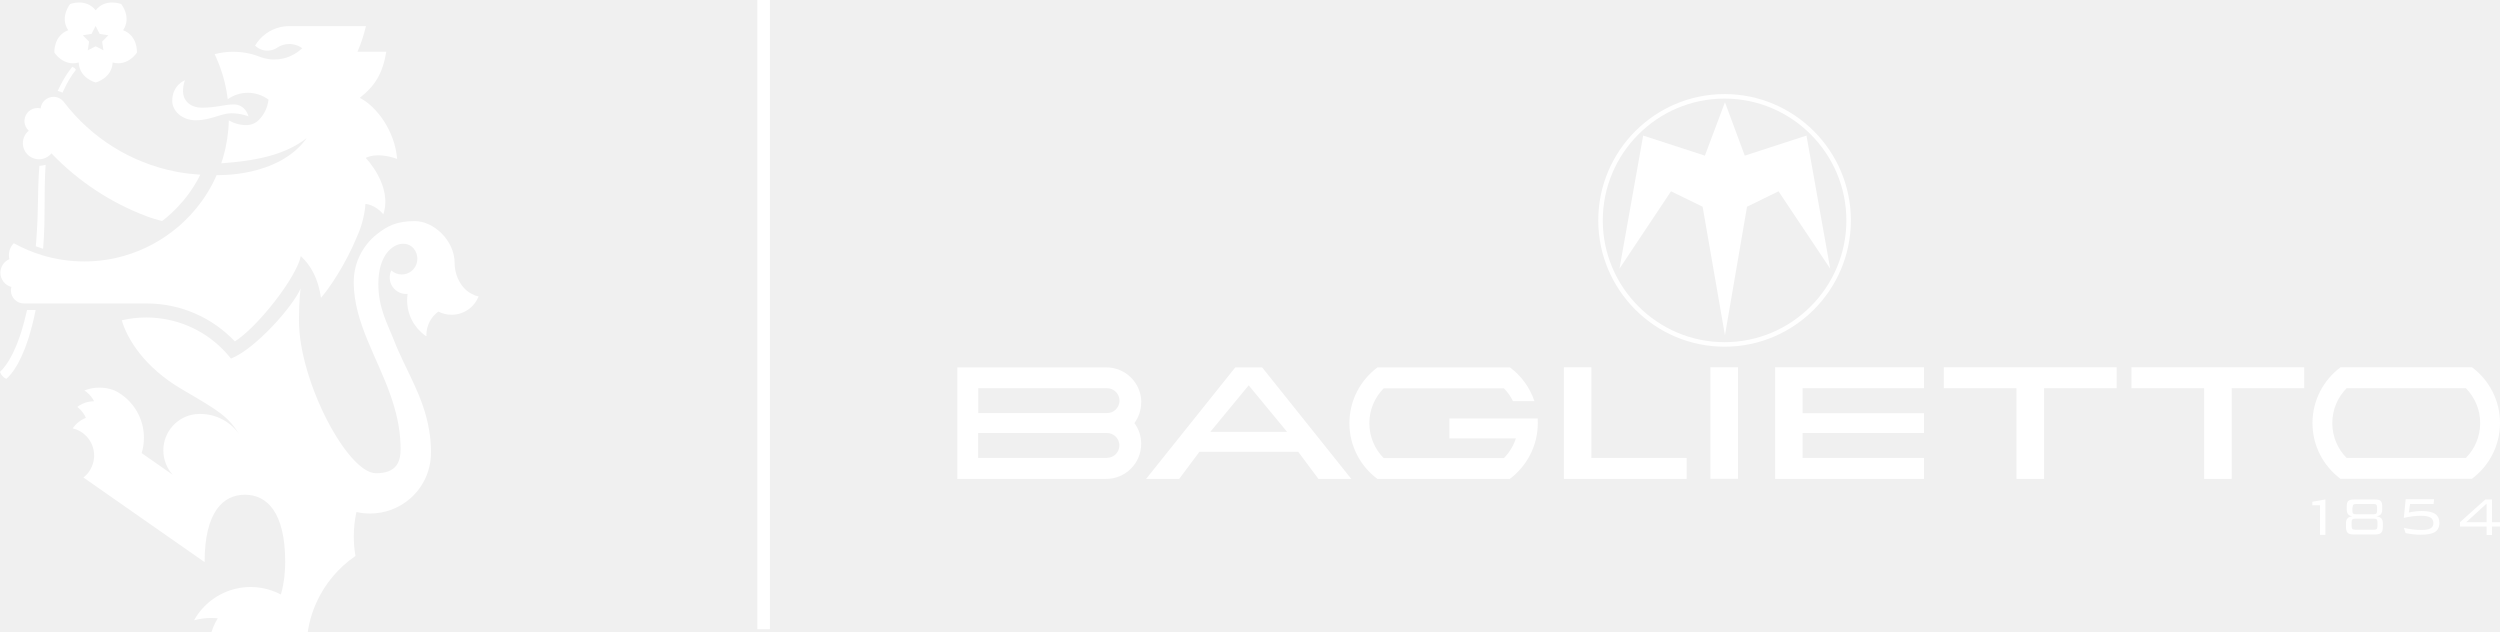
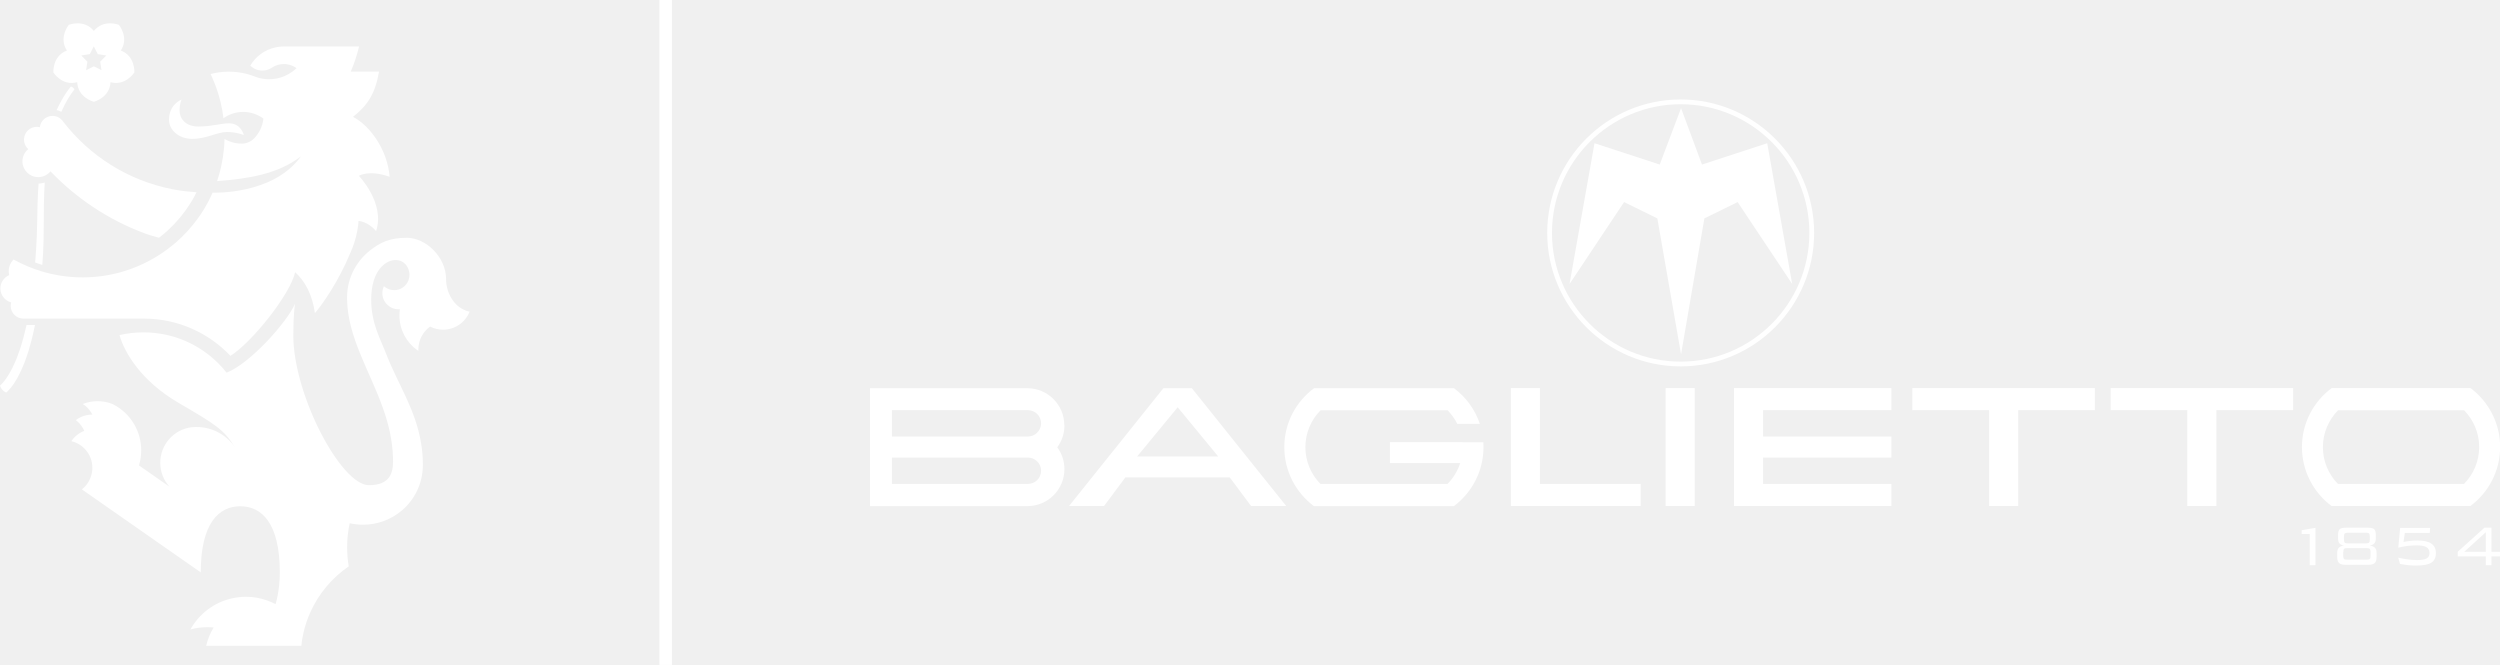
- <svg xmlns="http://www.w3.org/2000/svg" xmlns:xlink="http://www.w3.org/1999/xlink" id="Layer_2" data-name="Layer 2" viewBox="0 0 199.31 50.36">
+ <svg xmlns="http://www.w3.org/2000/svg" xmlns:xlink="http://www.w3.org/1999/xlink" id="Layer_2" data-name="Layer 2" viewBox="0 0 199.31 53.01">
  <defs>
    <style>
      .cls-1 {
        fill: none;
        stroke: #fff;
        stroke-miterlimit: 10;
      }

      .cls-2 {
        fill: #fff;
      }
    </style>
    <symbol id="Derthona_lion_monochrome_white" data-name="Derthona lion monochrome white" viewBox="0 0 71.99 95.4">
      <g id="Derthona_Lion_White" data-name="Derthona Lion White">
        <g>
          <path class="cls-2" d="M18.52,4.17c1.32-1.99-.29-3.94-.29-3.94,0,0-2.35-.93-3.84.94-1.49-1.87-3.84-.94-3.84-.94,0,0-1.61,1.95-.29,3.94-2.24.84-2.08,3.36-2.08,3.36,0,0,1.35,2.14,3.66,1.49.1,2.39,2.55,3.01,2.55,3.01,0,0,2.45-.63,2.55-3.01,2.3.64,3.66-1.49,3.66-1.49,0,0,.16-2.52-2.08-3.36ZM15.58,7.19l-1.19-.6-1.19.6.2-1.31-.94-.95,1.31-.21.61-1.19.61,1.19,1.31.21-.94.95.2,1.31Z" />
          <path class="cls-2" d="M33.84,86.27s0,0,0,0" />
          <path class="cls-2" d="M6.29,36.98c-.28-.09-.54-.18-.78-.27l-.12-.04s.29-3.23.32-6.64.21-5.47.21-5.47h.14c.19-.02.39-.05.59-.1l.21-.05s-.16,1.86-.15,6.13-.23,6.5-.23,6.5l-.2-.06Z" />
          <path class="cls-2" d="M0,55.55s.08-.07.12-.11c.1-.11.26-.27.35-.37.05-.07.13-.17.21-.27.08-.1.16-.2.22-.28l.09-.14.4-.61c.06-.11.17-.31.27-.5.1-.18.19-.35.25-.46.07-.14.22-.49.34-.75l.12-.26c.13-.26.27-.67.4-1.02.05-.13.09-.26.13-.37.02-.06.05-.13.08-.21.06-.16.13-.35.17-.49.33-1.05.63-2.17.89-3.33l.03-.13h1.29l-.04.2c-.16.76-.31,1.46-.49,2.14l-.47,1.69c-.11.31-.24.69-.36,1.05l-.22.62c-.08.17-.15.35-.22.53-.19.45-.38.91-.59,1.29l-.36.7-.54.86c-.11.15-.16.22-.22.29-.04.06-.09.11-.15.2l-.13.16s-.07.08-.1.11l-.05.05c-.12.13-.28.31-.46.47,0,0-.3-.09-.6-.43s-.35-.63-.35-.63Z" />
          <path class="cls-2" d="M9.25,13.49c-.13-.06-.26-.11-.39-.14l-.18-.05.08-.17c.44-.93.87-1.69,1.29-2.33.22-.33.49-.73.82-1.12,0,0,.14.03.31.16s.23.29.23.29c-.68.85-1.32,1.92-1.94,3.29l-.07.15-.15-.07Z" />
          <g>
            <path class="cls-2" d="M35.05,7.42h-.15s0,0,0,0c.05,0,.09,0,.14,0h0Z" />
            <path class="cls-2" d="M30.12,25.91c-.18.38-.38.75-.59,1.11-.09.15-.18.31-.27.45-.02.04-.06.09-.08.13-.96,1.53-2.12,2.92-3.45,4.14-.43.4-.88.78-1.35,1.13h0c-.91-.26-1.35-.35-2.23-.68-5.51-2.06-10.42-5.33-14.41-9.5-.45.54-1.13.89-1.88.89-1.33,0-2.42-1.08-2.42-2.42,0-.75.34-1.43.89-1.87-.4-.36-.65-.87-.65-1.46,0-.06,0-.11.01-.17.08-1,.92-1.79,1.95-1.79.16,0,.32.02.47.06.1-.98.94-1.74,1.94-1.74.6,0,1.14.27,1.5.7.03.04.07.09.1.14,0,0,.01.01.02.02,4.06,5.27,9.96,9.05,16.74,10.38.14.03.28.06.43.08,1.03.19,2.21.32,3.29.39Z" />
            <path class="cls-2" d="M29.51,17.71c2.18,0,3.78-1.05,5.28-1.05s2.59.47,2.59.47c0,0-.4-1.8-2.25-1.8-1.33,0-2.56.49-4.75.49-1.93,0-2.85-1.24-2.85-2.42s.31-1.71.31-1.71c0,0-1.93.7-1.93,3.1,0,1.5,1.42,2.93,3.6,2.93Z" />
            <path class="cls-2" d="M64.13,50.17s0-.06,0-.09c-.05,0-.11-.01-.16-.02.05.04.11.07.16.11Z" />
            <path class="cls-2" d="M36.55,65.87c-.15-.31-.32-.6-.51-.88.18.29.35.58.51.88Z" />
            <g>
              <path class="cls-2" d="M45.38,41.57h0s0,.01,0,.02c0,0,0-.01,0-.02Z" />
              <polygon class="cls-2" points="45.37 41.6 45.37 41.59 45.37 41.59 45.37 41.59 45.37 41.59 45.37 41.6" />
              <path class="cls-2" d="M71.34,43.99c-1.71-.59-2.95-2.66-2.95-4.77,0-3.42-3.13-6.34-6.01-6.34-2.73,0-4.14.75-5.71,1.99-.98.78-1.79,1.76-2.39,2.87-.69,1.28-1.07,2.75-1.07,4.3v.24c.09,5.87,3.46,10.94,5.51,16.74.84,2.37,1.45,4.85,1.53,7.56,0,.2.01.4.01.6,0,1.84-.56,3.63-3.7,3.63-4.28,0-11.59-13.86-11.59-22.96,0-3.23.24-4.69.26-4.86-1.12,2.68-6.81,9.13-10.49,10.57-.4-.51-.84-1-1.3-1.46-2.93-2.92-6.97-4.72-11.44-4.72-1.27,0-2.5.14-3.68.42.78,2.75,3.38,7.07,9.03,10.37,5.65,3.3,6.96,4.08,8.67,6.83-1.28-1.88-3.44-3.11-5.88-3.11h-.18c-.18,0-.35.02-.53.03,0,0-.01,0-.02,0-2.73.32-4.84,2.64-4.84,5.45,0,1.41.53,2.7,1.41,3.67l-4.67-3.26c.22-.73.34-1.51.34-2.32,0-1.44-.39-2.8-1.06-3.96-.77-1.33-1.91-2.42-3.29-3.11-.12-.06-.24-.1-.37-.14-.62-.21-1.28-.32-1.97-.32-.8,0-1.57.15-2.27.43.51.32.95.76,1.27,1.28.07.11.14.22.2.34-.31,0-.62.04-.91.1-.6.13-1.15.39-1.62.75.1.08.19.16.28.24.43.39.78.87,1.01,1.41-.81.31-1.5.87-1.98,1.58.78.18,1.48.58,2.02,1.14.05.04.09.09.13.14.67.75,1.07,1.72,1.07,2.8,0,.07,0,.13,0,.21-.04.69-.24,1.33-.57,1.9-.04.08-.09.15-.14.23-.24.37-.55.7-.9.97l11.71,8.18,6.52,4.55c0-7.59,2.8-10.14,6.06-10.14s6.06,2.55,6.06,10.14c0,1.09-.1,2.98-.65,4.87-.88-.46-1.84-.8-2.85-.98h0c-.55-.1-1.11-.15-1.69-.15-.73,0-1.45.08-2.14.24-2.74.61-5.05,2.38-6.38,4.77.83-.23,1.69-.35,2.58-.35.33,0,.66.02.98.05-.52.86-.91,1.8-1.14,2.8h14.59c.07-.67.17-1.32.32-1.96.24-1.08.59-2.12,1.03-3.11,1.28-2.89,3.35-5.35,5.92-7.11-.17-.95-.25-1.93-.25-2.93,0-1.27.13-2.5.4-3.68.65.15,1.34.23,2.04.23,2.27,0,4.34-.82,5.95-2.18,1.98-1.68,3.22-4.18,3.22-6.98v-.24c-.01-1.08-.1-2.1-.27-3.08-.85-5.25-3.57-9.1-5.34-13.68-.91-2.35-2.31-4.73-2.31-8.36,0-4.55,2.3-6.06,3.72-6.06s2.15,1.18,2.15,2.28c0,.3-.06.58-.16.84-.34.88-1.19,1.5-2.18,1.5-.61,0-1.17-.23-1.58-.61-.15.32-.24.68-.24,1.06,0,1.37,1.11,2.48,2.48,2.48.07,0,.14,0,.21,0-.04.31-.07.63-.07.95,0,2.2,1.08,4.14,2.75,5.33.05,0,.1.02.15.02v-.12c0-1.46.71-2.74,1.8-3.53.6.31,1.28.48,2,.48.95,0,1.84-.31,2.55-.83.07-.05.13-.1.2-.15.58-.47,1.03-1.08,1.31-1.79-.23-.04-.44-.09-.65-.17Z" />
              <path class="cls-2" d="M35.31,50.99c3.39-2.12,9.24-9.54,9.94-12.84,1.51,1.38,2.63,3.42,3.03,6.27,1.07-1.2,3.64-4.86,5.43-9.22.47-1.03.82-2.12,1.04-3.26,0-.02,0-.03.01-.05.01-.06.02-.12.03-.17.09-.48.16-.96.18-1.42,0,0,1.44.06,2.69,1.56,1.43-4.28-2.64-8.48-2.64-8.48,0,0,1.52-.98,4.72.15-.36-4.28-3.11-7.9-5.62-9.19,2.3-1.81,3.42-3.62,3.99-6.94h-4.33c.53-1.23.95-2.52,1.27-3.85h-11.54c-.29,0-.57.02-.84.06-.15.02-.31.05-.45.08-1.64.36-3.02,1.39-3.85,2.79.48.47,1.13.76,1.85.76.4,0,.77-.09,1.11-.24.12-.06.24-.12.35-.19,0,0,.02-.01.02-.02.52-.35,1.15-.55,1.82-.55.14,0,.28,0,.42.03.56.07,1.08.28,1.52.6-.2.19-.42.37-.64.54-.37.27-.77.5-1.2.68-.72.31-1.52.48-2.36.48-.04,0-.07,0-.11,0-.26,0-.51-.02-.76-.06-.44-.06-.87-.17-1.28-.33-.03-.01-.06-.02-.09-.04-.39-.15-.8-.28-1.21-.39-.87-.22-1.78-.34-2.72-.34-.05,0-.1,0-.14,0-.92.01-1.81.14-2.66.36.08.18.17.35.24.53.15.33.29.67.42,1.02.06.15.12.31.18.47.55,1.52.93,3.11,1.13,4.76.85-.61,1.9-.97,3.03-.97.53,0,1.04.08,1.52.23.32.1.63.23.92.38.23.12.44.26.65.41,0,.02,0,.03,0,.05,0,0,0,.01,0,.02-.14,1.16-.66,2.2-1.44,2.99-.48.49-1.14.77-1.82.78-.02,0-.04,0-.07,0-.96,0-1.86-.26-2.63-.71-.01.48-.04.96-.08,1.43-.08.91-.22,1.81-.41,2.68-.05.25-.11.51-.18.76-.14.54-.29,1.07-.47,1.59,4.67-.35,9.35-1.06,12.86-3.8-4.26,5.98-13.55,5.57-13.55,5.57-.19.44-.4.87-.62,1.3-.23.44-.47.87-.73,1.29-.29.48-.6.94-.93,1.39-.98,1.36-2.12,2.59-3.38,3.69-.07.06-.14.12-.22.18-2.33,1.97-5.07,3.45-8.08,4.31-1.89.54-3.89.83-5.96.83-2.17,0-4.27-.32-6.25-.91-1.52-.46-2.97-1.07-4.34-1.83-.46.46-.74,1.09-.74,1.79,0,.21.02.41.07.6-.79.34-1.35,1.13-1.35,2.04,0,1.03.7,1.89,1.65,2.15-.05.17-.07.35-.07.53,0,1.08.88,1.95,1.95,1.95h18.46c5.24,0,9.96,2.2,13.3,5.73Z" />
            </g>
          </g>
        </g>
      </g>
    </symbol>
  </defs>
  <g id="Layer_1-2" data-name="Layer 1">
    <g>
+       <line class="cls-1" x1="53.07" x2="53.07" y2="53.01" />
      <g>
-         <rect class="cls-2" x="136.36" y="29.28" width="2.2" height="8.89" />
-         <polygon class="cls-2" points="126.87 36.51 126.87 29.28 124.68 29.28 124.68 38.18 126.87 38.18 134.47 38.18 134.47 36.51 126.87 36.51" />
-         <polygon class="cls-2" points="168.75 29.28 162.96 29.28 160.76 29.28 154.97 29.28 154.97 30.95 160.76 30.95 160.76 38.18 162.96 38.18 162.96 30.95 168.75 30.95 168.75 29.28" />
-         <polygon class="cls-2" points="183.7 29.28 177.92 29.28 175.72 29.28 169.93 29.28 169.93 30.95 175.72 30.95 175.72 38.18 177.92 38.18 177.92 30.95 183.7 30.95 183.7 29.28" />
-         <polygon class="cls-2" points="153.39 30.95 153.39 29.28 143.71 29.28 141.52 29.28 141.52 30.95 141.52 30.95 141.52 32.94 141.52 34.52 141.52 34.52 141.52 36.51 141.52 38.18 141.52 38.18 143.71 38.18 153.39 38.18 153.39 36.51 143.71 36.51 143.71 34.52 153.39 34.52 153.39 32.94 143.71 32.94 143.71 30.95 153.39 30.95" />
-         <path class="cls-2" d="M90.99,32.08c0-1.54-1.25-2.79-2.79-2.79h0s-10.21,0-10.21,0h-1.67v8.89h11.87c1.54,0,2.79-1.25,2.79-2.8,0-.62-.2-1.19-.54-1.65.34-.46.54-1.03.54-1.65M77.99,30.95h10.21s.04,0,.06,0c.55,0,.99.45.99.99,0,.3-.13.56-.33.74-.18.16-.4.25-.66.25-.02,0-.04,0-.06,0h0s-10.21,0-10.21,0v-1.99ZM88.25,36.51s-.04,0-.06,0h-10.21v-1.99h10.21s.04,0,.06,0c.25,0,.48.1.66.25.2.18.33.44.33.74,0,.55-.44.99-.99.99" />
-         <path class="cls-2" d="M105.09,38.18h2.64l-7.11-8.89h-2.14l-7.11,8.89h2.64l1.61-2.16h7.88l1.61,2.16ZM96.49,34.43l3.06-3.71,3.06,3.71h-6.11Z" />
+         <rect class="cls-2" x="132.79" y="30.94" width="2.32" height="9.4" />
+         <polygon class="cls-2" points="122.77 38.58 122.77 30.94 120.45 30.94 120.45 40.34 122.77 40.34 130.8 40.34 130.8 38.58 122.77 38.58" />
+         <polygon class="cls-2" points="167.01 30.94 160.9 30.94 158.58 30.94 152.46 30.94 152.46 32.7 158.58 32.7 158.58 40.34 160.9 40.34 160.9 32.7 167.01 32.7 167.01 30.94" />
+         <polygon class="cls-2" points="182.82 30.94 176.7 30.94 174.38 30.94 168.27 30.94 168.27 32.7 174.38 32.7 174.38 40.34 176.7 40.34 176.7 32.7 182.82 32.7 182.82 30.94" />
+         <polygon class="cls-2" points="150.79 32.7 150.79 30.94 140.56 30.94 138.24 30.94 138.24 32.7 138.24 32.7 138.24 34.8 138.24 36.48 138.24 36.48 138.24 38.58 138.24 40.34 138.24 40.34 140.56 40.34 150.79 40.34 150.79 38.58 140.56 38.58 140.56 36.48 150.79 36.48 150.79 34.8 140.56 34.8 140.56 32.7 150.79 32.7" />
+         <path class="cls-2" d="M84.85,33.9c0-1.63-1.32-2.95-2.95-2.95h0s-10.78,0-10.78,0h-1.76v9.4h12.55c1.63,0,2.95-1.32,2.95-2.95,0-.65-.21-1.25-.57-1.74.36-.49.57-1.09.57-1.74M71.11,32.7h10.78s.04,0,.06,0c.58,0,1.05.47,1.05,1.05,0,.31-.14.59-.35.78-.19.17-.43.27-.7.27-.02,0-.04,0-.06,0h0s-10.78,0-10.78,0v-2.1ZM81.95,38.58s-.04,0-.06,0h-10.78v-2.1h10.78s.04,0,.06,0c.27,0,.51.1.7.27.22.19.35.47.35.78,0,.58-.47,1.05-1.05,1.05" />
+         <path class="cls-2" d="M99.75,40.34h2.79l-7.52-9.39h-2.27l-7.52,9.39h2.79l1.7-2.28h8.32l1.7,2.28ZM90.66,36.39l3.23-3.92,3.23,3.92h-6.46Z" />
        <g>
-           <path class="cls-2" d="M121.02,33.36h-5.47v1.59h5.3c-.19.6-.52,1.13-.95,1.57h-9.59c-.7-.71-1.14-1.69-1.14-2.78s.44-2.07,1.14-2.78h9.59c.29.3.54.64.72,1.02h1.71c-.36-1.08-1.05-2.02-1.95-2.69h-10.56c-1.36,1.01-2.24,2.63-2.24,4.45s.88,3.43,2.23,4.44h10.56c1.35-1.02,2.23-2.63,2.23-4.45,0-.13,0-.25-.01-.37h-1.58Z" />
-           <path class="cls-2" d="M197.08,29.28h-10.48c-1.36,1.01-2.24,2.63-2.24,4.45s.88,3.43,2.23,4.44h10.48c1.36-1.01,2.24-2.63,2.24-4.45s-.88-3.43-2.23-4.44M196.59,36.51h-9.51c-.7-.71-1.14-1.69-1.14-2.78s.44-2.07,1.14-2.78h9.51c.7.71,1.14,1.69,1.14,2.78s-.44,2.07-1.14,2.78" />
-           <path class="cls-2" d="M137.49,27.64c-5.55,0-10.07-4.52-10.07-10.07s4.52-10.07,10.07-10.07,10.07,4.52,10.07,10.07-4.52,10.07-10.07,10.07M137.49,7.86c-5.36,0-9.71,4.36-9.71,9.71s4.36,9.71,9.71,9.71,9.71-4.36,9.71-9.71-4.36-9.71-9.71-9.71" />
+           <path class="cls-2" d="M116.59,35.25h-5.78v1.67h5.6c-.2.63-.55,1.2-1.01,1.66h-10.13c-.74-.75-1.2-1.79-1.2-2.93s.46-2.18,1.21-2.94h10.13c.31.32.57.68.77,1.08h1.8c-.38-1.14-1.11-2.13-2.06-2.84h-11.16c-1.44,1.07-2.37,2.77-2.37,4.7s.93,3.63,2.36,4.7h11.16c1.43-1.07,2.36-2.78,2.36-4.7,0-.13,0-.26-.01-.39h-1.67Z" />
+           <path class="cls-2" d="M196.96,30.94h-11.07c-1.44,1.07-2.37,2.78-2.37,4.7s.93,3.63,2.36,4.7h11.07c1.44-1.07,2.37-2.78,2.37-4.7s-.93-3.63-2.36-4.7M196.44,38.58h-10.05c-.74-.75-1.2-1.79-1.2-2.93s.46-2.18,1.21-2.94h10.05c.74.76,1.2,1.79,1.2,2.93s-.46,2.18-1.21,2.94" />
+           <path class="cls-2" d="M133.99,29.21c-5.87,0-10.64-4.77-10.64-10.64s4.77-10.64,10.64-10.64,10.64,4.77,10.64,10.64-4.77,10.64-10.64,10.64M133.99,8.31c-5.66,0-10.26,4.6-10.26,10.26s4.6,10.26,10.26,10.26,10.26-4.6,10.26-10.26-4.6-10.26-10.26-10.26" />
        </g>
-         <polygon class="cls-2" points="184.96 42.64 184.96 40.28 184.35 40.28 184.35 40 185.39 39.82 185.39 42.64 184.96 42.64" />
+         <polygon class="cls-2" points="184.14 45.06 184.14 42.57 183.5 42.57 183.5 42.27 184.6 42.08 184.6 45.06 184.14 45.06" />
        <g>
-           <path class="cls-2" d="M187.67,42.61c-.24,0-.41-.04-.5-.13-.09-.09-.14-.24-.14-.47v-.29c0-.17.04-.3.12-.39.08-.09.21-.15.39-.17-.16-.02-.27-.07-.34-.16-.07-.09-.11-.21-.11-.38v-.25c0-.21.04-.35.12-.43.08-.08.24-.12.48-.12h1.63c.24,0,.4.04.48.12.08.08.12.22.12.43v.25c0,.17-.04.29-.11.38-.07.09-.19.14-.35.16.18.03.31.08.39.17.08.09.12.22.12.39v.29c0,.23-.05.38-.14.47-.09.09-.26.13-.5.13h-1.67ZM187.48,41.64v.3c0,.11.02.19.06.23.04.04.11.06.22.06h1.5c.11,0,.19-.02.22-.06.04-.04.06-.12.06-.23v-.3c0-.11-.02-.19-.06-.23-.04-.04-.11-.06-.22-.06h-1.5c-.11,0-.18.02-.22.06-.04.04-.06.11-.06.23M187.54,40.48v.22c0,.12.02.2.06.24.04.04.11.06.23.06h1.39c.11,0,.19-.02.23-.06.04-.04.06-.12.06-.24v-.22c0-.12-.02-.2-.06-.24-.04-.04-.11-.06-.22-.06h-1.39c-.11,0-.18.02-.22.06-.04.04-.06.12-.06.23" />
-           <path class="cls-2" d="M191.64,42.08c.25.06.5.1.74.13.24.03.46.04.67.04.34,0,.58-.04.73-.13.15-.09.22-.23.22-.42s-.08-.35-.23-.44c-.16-.09-.4-.14-.75-.14-.21,0-.43.01-.66.04-.23.03-.47.07-.72.13l.15-1.49h2.26l-.03.38h-1.88l-.1.68c.17-.04.35-.07.52-.09.17-.02.34-.03.52-.03.48,0,.83.08,1.06.23.23.16.34.4.34.72s-.12.57-.35.72c-.23.15-.62.22-1.16.22-.17,0-.35-.01-.54-.03-.19-.02-.41-.05-.65-.1l-.14-.45Z" />
+           <path class="cls-2" d="M187.01,45.03c-.25,0-.43-.05-.53-.14-.1-.09-.15-.26-.15-.5v-.31c0-.18.04-.31.13-.41.08-.09.22-.15.41-.18-.16-.02-.28-.08-.36-.17-.08-.09-.11-.22-.11-.4v-.27c0-.22.04-.37.13-.46.09-.08.26-.12.51-.12h1.73c.25,0,.42.04.51.12.09.08.13.23.13.46v.27c0,.17-.04.31-.12.4-.08.09-.2.15-.37.17.19.03.33.09.42.18.09.09.13.23.13.41v.31c0,.24-.05.41-.15.5-.1.09-.28.14-.53.14h-1.77ZM186.81,44v.32c0,.12.02.2.06.24.04.04.12.06.24.06h1.58c.12,0,.2-.02.24-.06.04-.04.06-.12.06-.24v-.32c0-.12-.02-.2-.06-.24-.04-.04-.12-.06-.24-.06h-1.58c-.12,0-.19.02-.23.06-.04.04-.06.12-.06.24M186.87,42.78v.23c0,.13.02.21.06.25.04.04.12.06.24.06h1.46c.12,0,.2-.02.24-.06.04-.04.06-.12.06-.25v-.23c0-.13-.02-.21-.06-.25-.04-.04-.12-.06-.24-.06h-1.46c-.11,0-.19.02-.24.06-.04.04-.06.12-.06.25" />
+           <path class="cls-2" d="M191.2,44.46c.27.06.53.11.78.14.25.03.49.05.71.05.36,0,.61-.04.77-.13.16-.09.23-.24.23-.44s-.08-.37-.25-.46c-.16-.1-.43-.14-.79-.14-.22,0-.45.02-.69.04-.24.03-.49.08-.76.14l.15-1.57h2.39l-.03.4h-1.99l-.1.72c.18-.04.37-.07.55-.09.18-.02.36-.03.55-.03.5,0,.88.08,1.12.25.24.17.36.42.36.76s-.12.61-.37.76c-.25.16-.66.23-1.22.23-.18,0-.37-.01-.58-.03-.2-.02-.43-.06-.69-.1l-.14-.48Z" />
        </g>
-         <path class="cls-2" d="M198.24,42.65v-.67h-2.12v-.35l2.02-1.81h.53v1.81h.64v.35h-.64v.67h-.43ZM198.24,41.63v-1.48l-1.62,1.48h1.62Z" />
-         <polygon class="cls-2" points="137.52 26.73 135.74 16.48 133.22 15.25 129.11 21.42 131 10.81 135.92 12.41 137.52 8.15 139.1 12.41 144.02 10.81 145.91 21.42 141.79 15.25 139.28 16.48 137.52 26.73" />
+         <path class="cls-2" d="M198.18,45.06v-.7h-2.24v-.37l2.13-1.92h.56v1.92h.68v.37h-.68v.7h-.45ZM198.18,43.99v-1.56l-1.72,1.56h1.72Z" />
+         <polygon class="cls-2" points="134.02 28.25 132.13 17.41 129.48 16.11 125.13 22.64 127.12 11.42 132.32 13.12 134.02 8.62 135.69 13.12 140.89 11.42 142.88 22.64 138.53 16.11 135.88 17.41 134.02 28.25" />
      </g>
-       <line class="cls-1" x1="60.88" x2="60.88" y2="50.16" />
-       <use width="71.99" height="95.4" transform="translate(0 .2) scale(.53)" xlink:href="#Derthona_lion_monochrome_white" />
+       <use width="71.99" height="95.4" transform="translate(0 1.86) scale(.52)" xlink:href="#Derthona_lion_monochrome_white" />
    </g>
  </g>
</svg>
